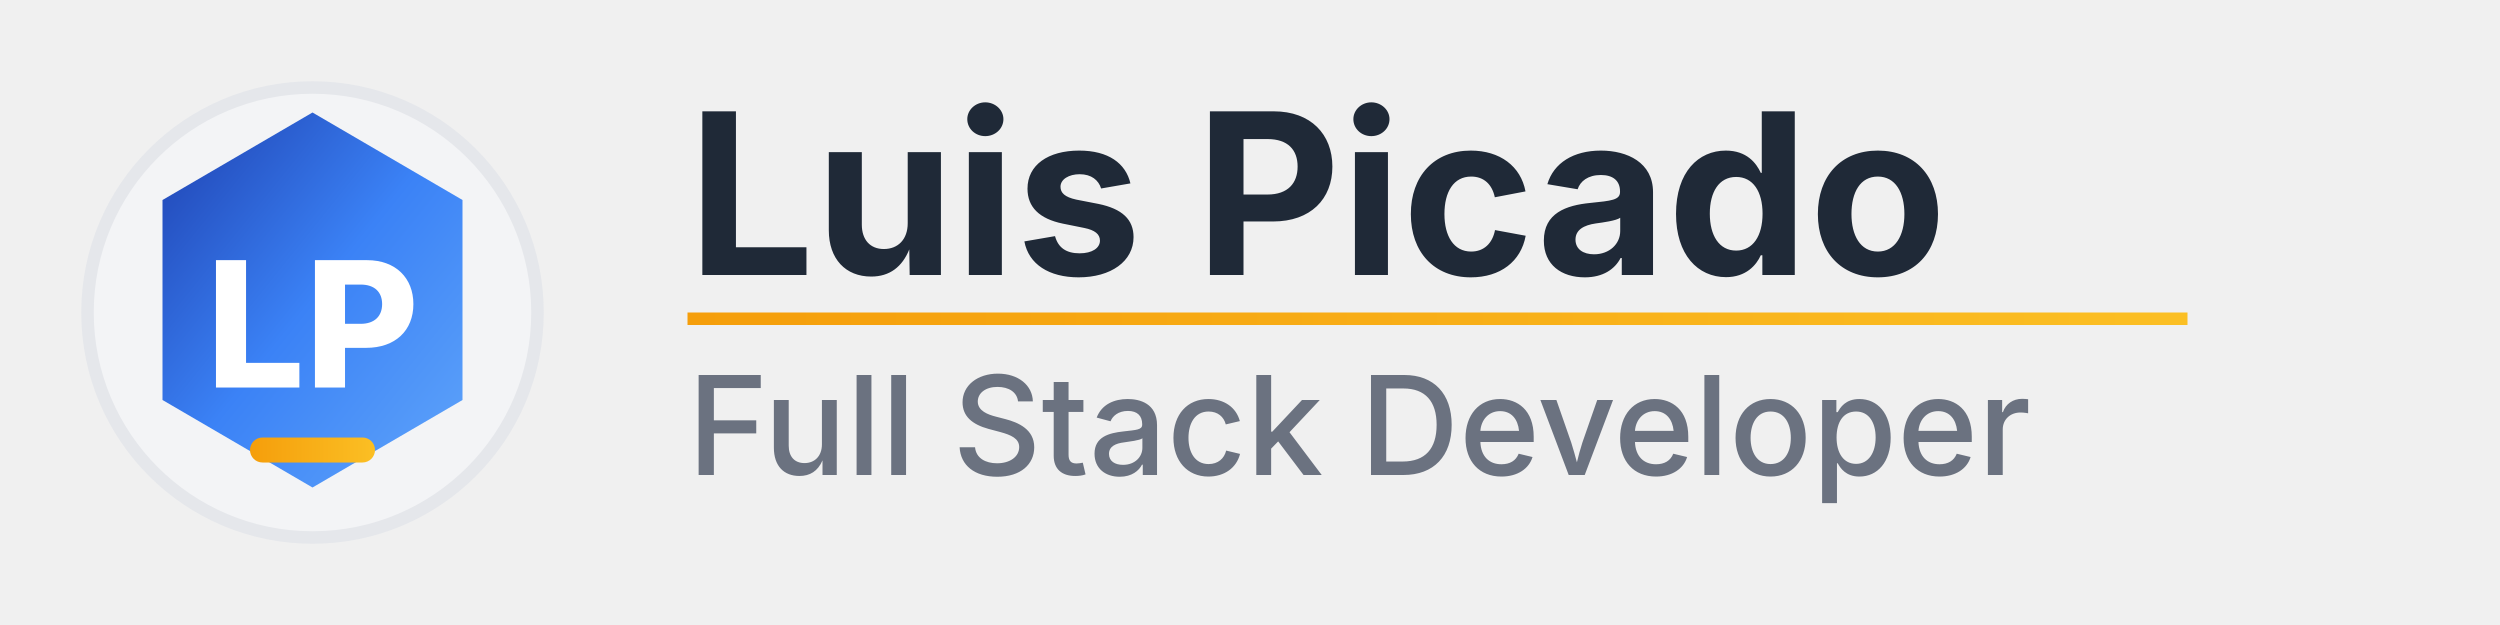
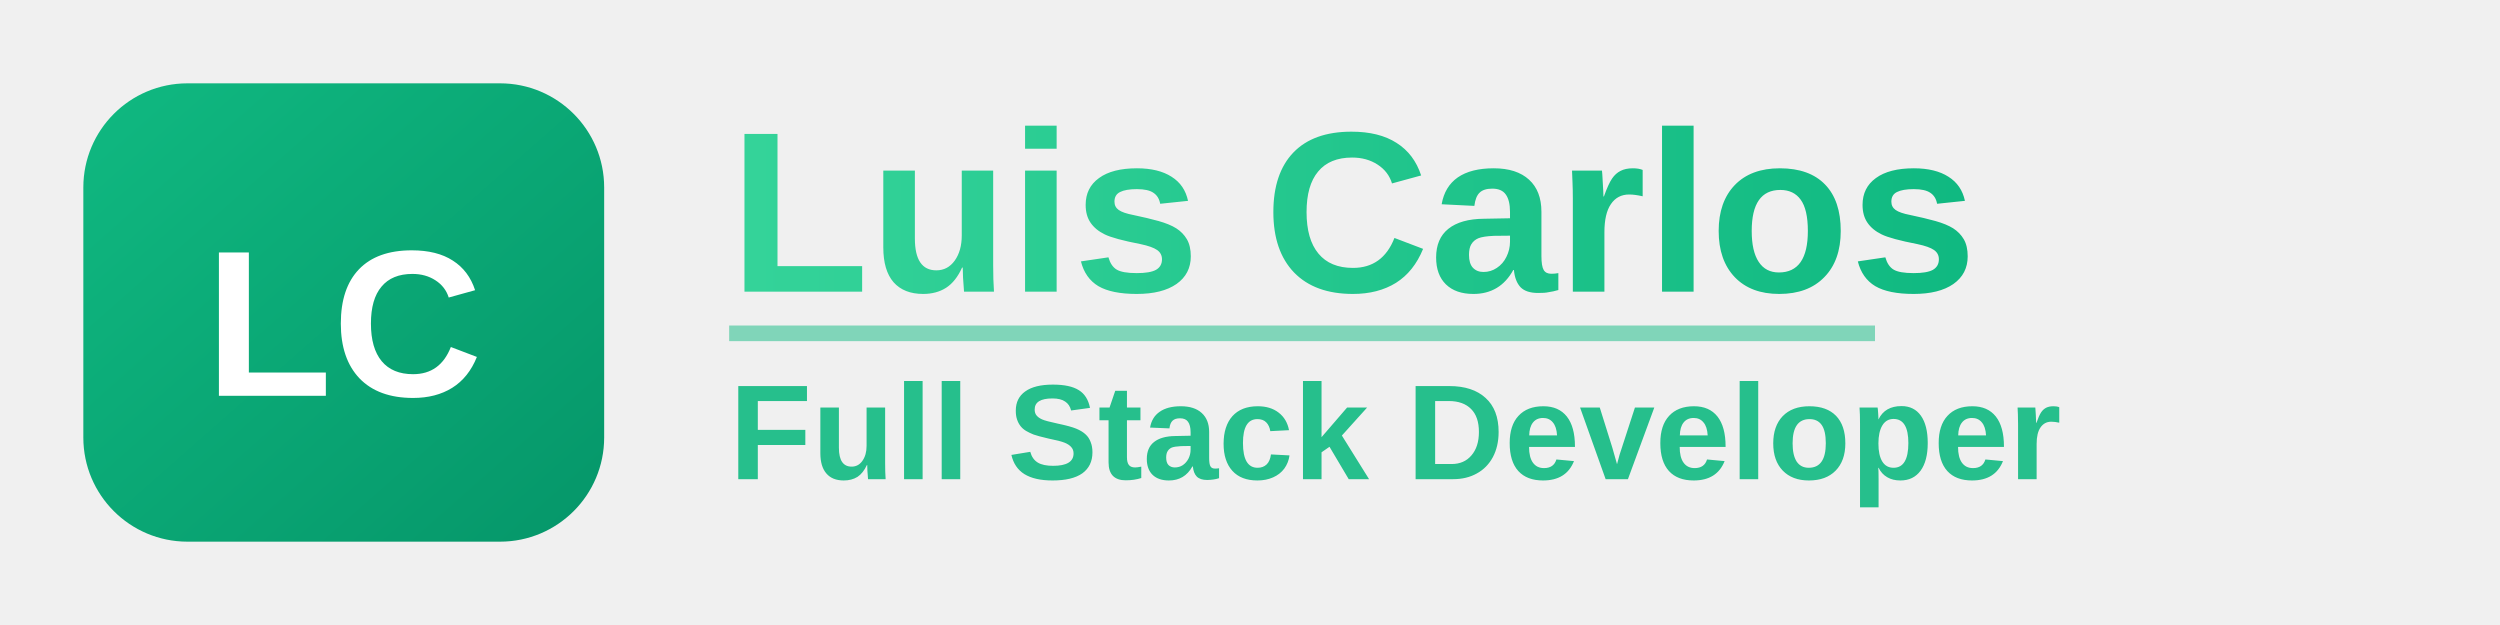
- <svg xmlns="http://www.w3.org/2000/svg" width="200" height="50" viewBox="0 0 200 50" fill="none">
+ <svg xmlns="http://www.w3.org/2000/svg" width="240" height="60" viewBox="0 0 240 60">
  <defs>
-     <linearGradient id="mainGradient" x1="0%" y1="0%" x2="100%" y2="100%">
-       <stop offset="0%" style="stop-color:#1e40af;stop-opacity:1" />
-       <stop offset="50%" style="stop-color:#3b82f6;stop-opacity:1" />
-       <stop offset="100%" style="stop-color:#60a5fa;stop-opacity:1" />
+     <linearGradient id="boxGrad" x1="0%" y1="0%" x2="100%" y2="100%">
+       <stop offset="0%" style="stop-color:#10b981" />
+       <stop offset="100%" style="stop-color:#059669" />
    </linearGradient>
-     <linearGradient id="accentGradient" x1="0%" y1="0%" x2="100%" y2="0%">
-       <stop offset="0%" style="stop-color:#f59e0b;stop-opacity:1" />
-       <stop offset="100%" style="stop-color:#fbbf24;stop-opacity:1" />
+     <linearGradient id="textGrad" x1="0%" y1="0%" x2="100%" y2="0%">
+       <stop offset="0%" style="stop-color:#34d399" />
+       <stop offset="100%" style="stop-color:#10b981" />
    </linearGradient>
  </defs>
-   <g transform="translate(5, 5)">
-     <circle cx="20" cy="20" r="18" fill="#f3f4f6" stroke="#e5e7eb" stroke-width="1" />
-     <path d="M20 4 L32 11 L32 27 L20 34 L8 27 L8 11 Z" fill="url(#mainGradient)" />
-     <text x="20" y="26" font-family="'Inter', 'Segoe UI', Arial, sans-serif" font-size="14" font-weight="800" text-anchor="middle" fill="#ffffff" style="text-shadow: 0 1px 2px rgba(0,0,0,0.3)">LP</text>
-     <rect x="15" y="30" width="10" height="2" fill="url(#accentGradient)" rx="1" />
+   <g>
+     <rect x="8" y="8" width="50" height="44" rx="10" fill="url(#boxGrad)" />
+     <text x="33" y="38" font-family="Arial, sans-serif" font-size="20" font-weight="bold" fill="white" text-anchor="middle">LC</text>
  </g>
-   <text x="55" y="22" font-family="'Inter', 'Segoe UI', Arial, sans-serif" font-size="18" font-weight="700" fill="#1f2937">
-     Luis Picado
-   </text>
-   <text x="55" y="38" font-family="'Inter', 'Segoe UI', Arial, sans-serif" font-size="11" font-weight="500" fill="#6b7280">
-     Full Stack Developer
-   </text>
-   <rect x="55" y="25" width="120" height="1" fill="url(#accentGradient)" />
+   <text x="70" y="28" font-family="Arial, sans-serif" font-size="22" font-weight="bold" fill="url(#textGrad)">Luis Carlos</text>
+   <text x="70" y="46" font-family="Arial, sans-serif" font-size="13" font-weight="600" fill="#10b981" opacity="0.9">Full Stack Developer</text>
+   <line x1="70" y1="32" x2="180" y2="32" stroke="#10b981" stroke-width="1.5" opacity="0.5" />
</svg>
